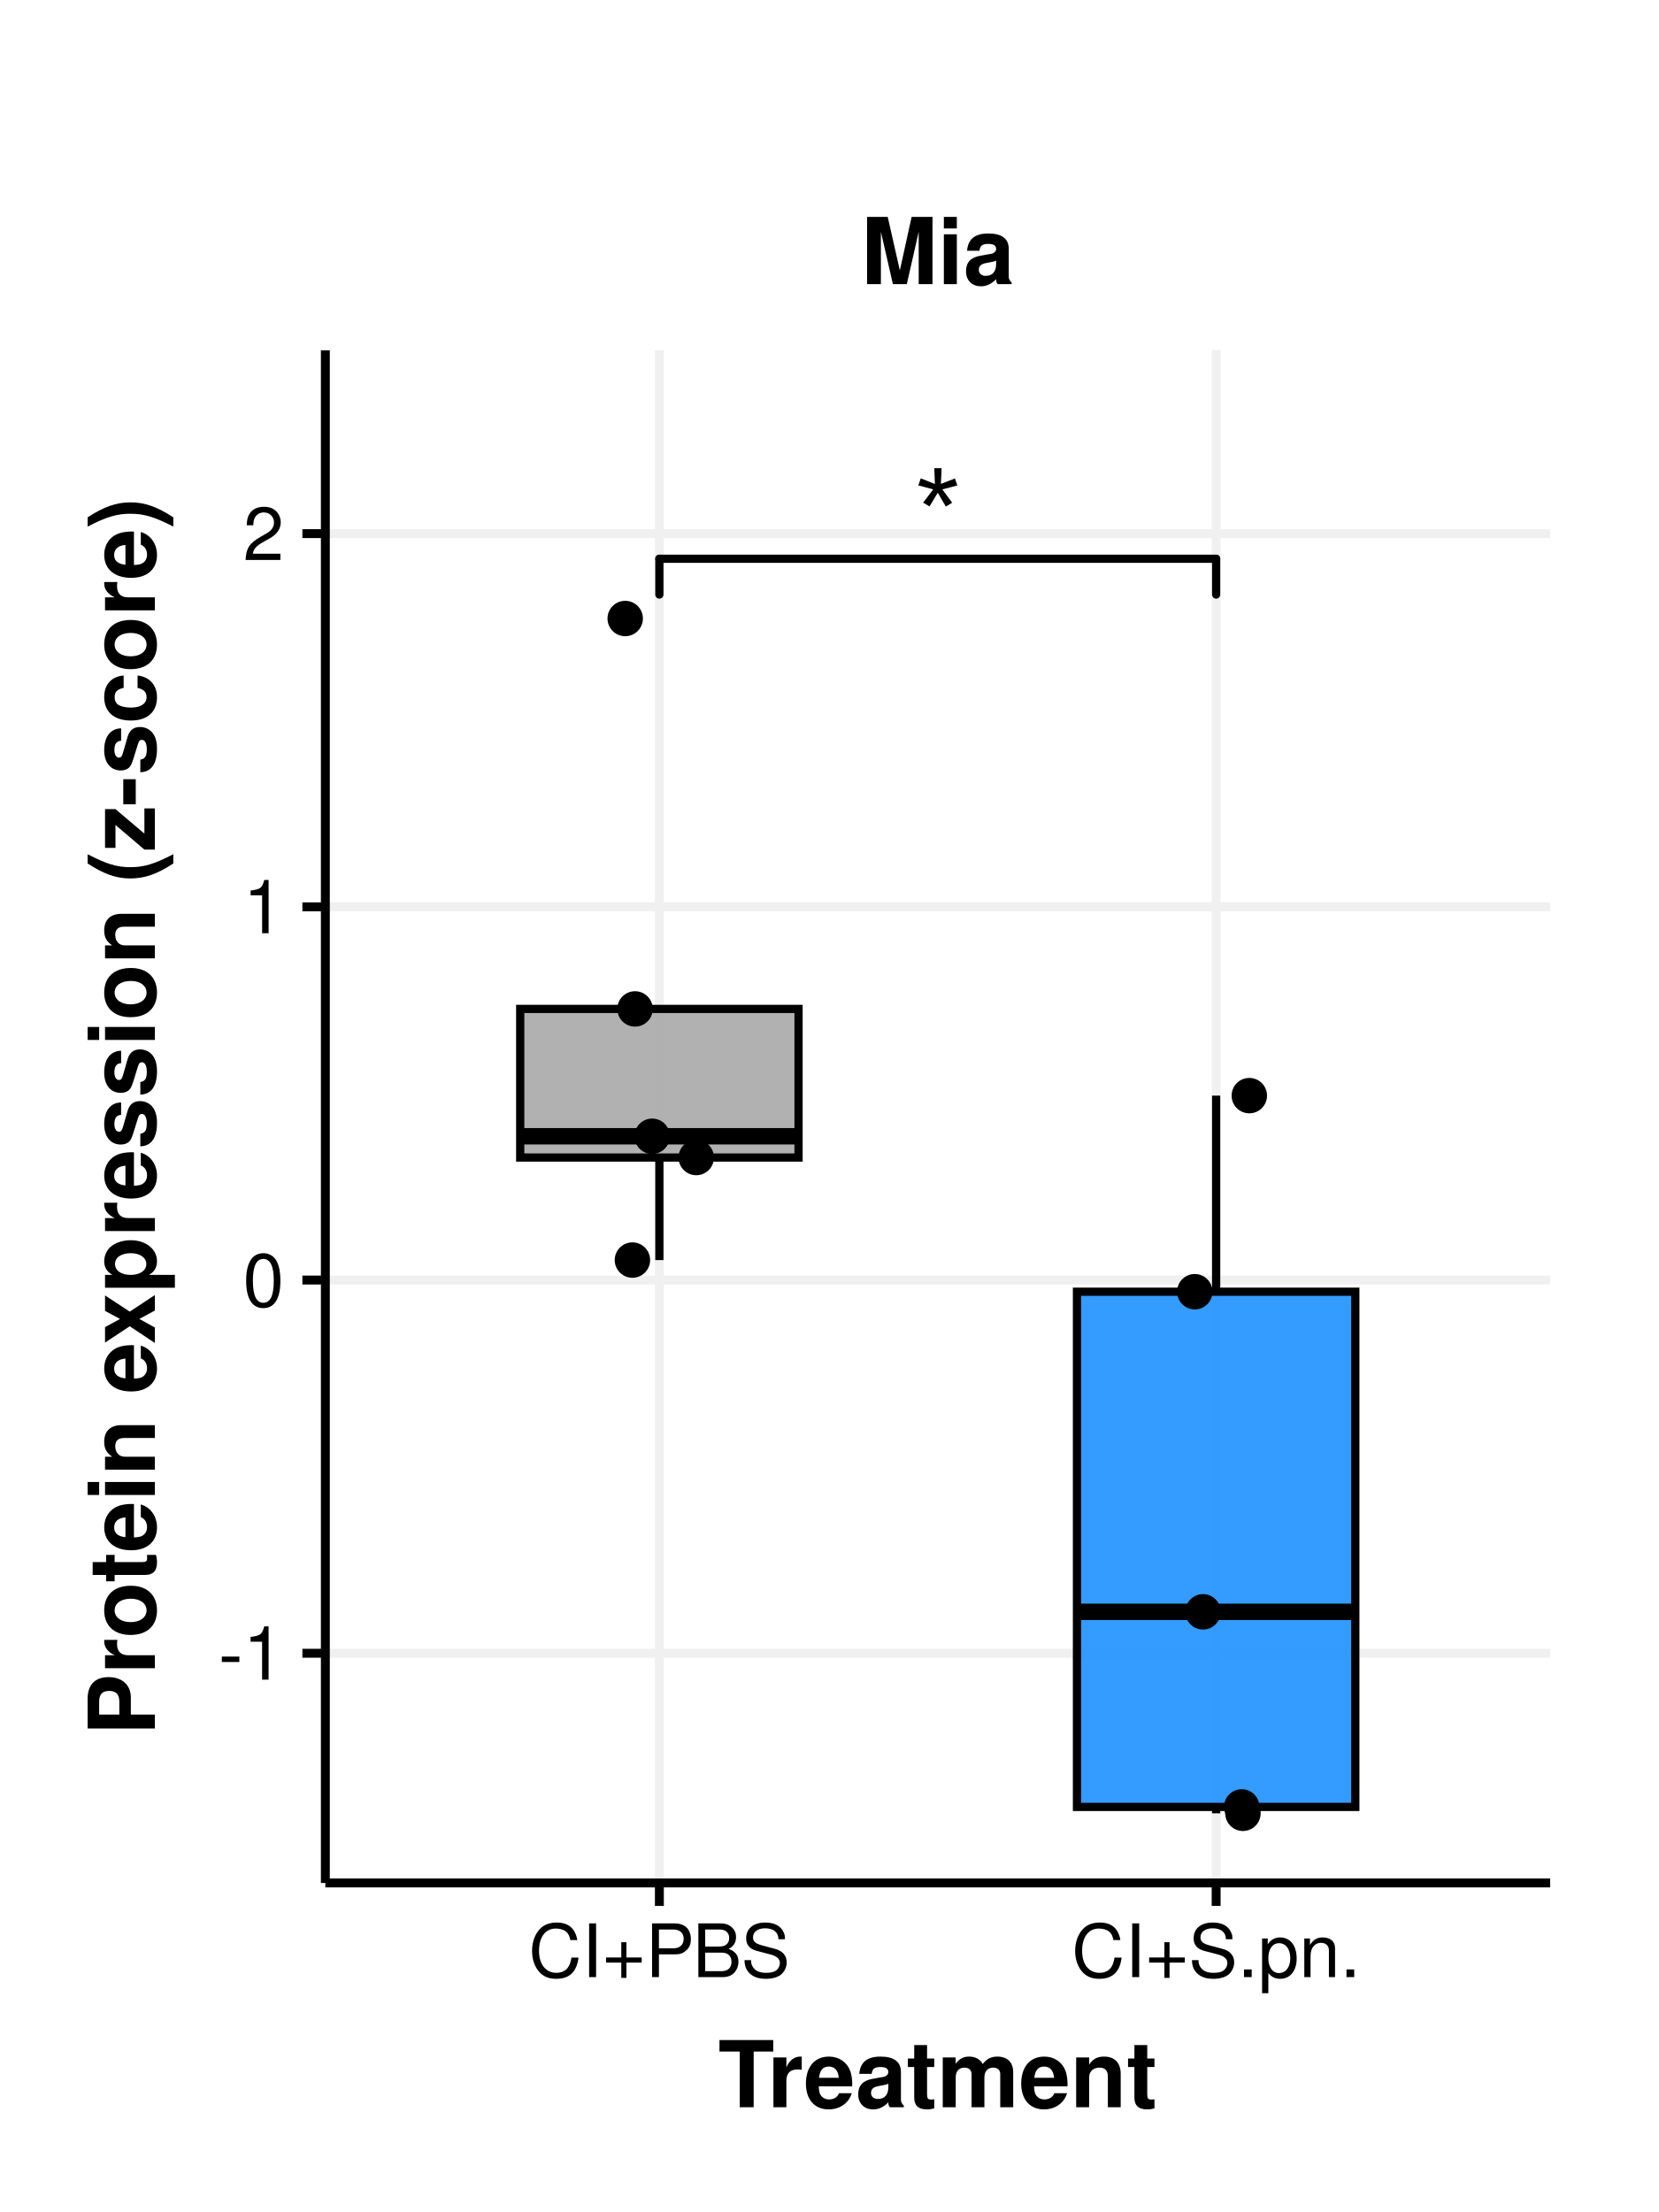
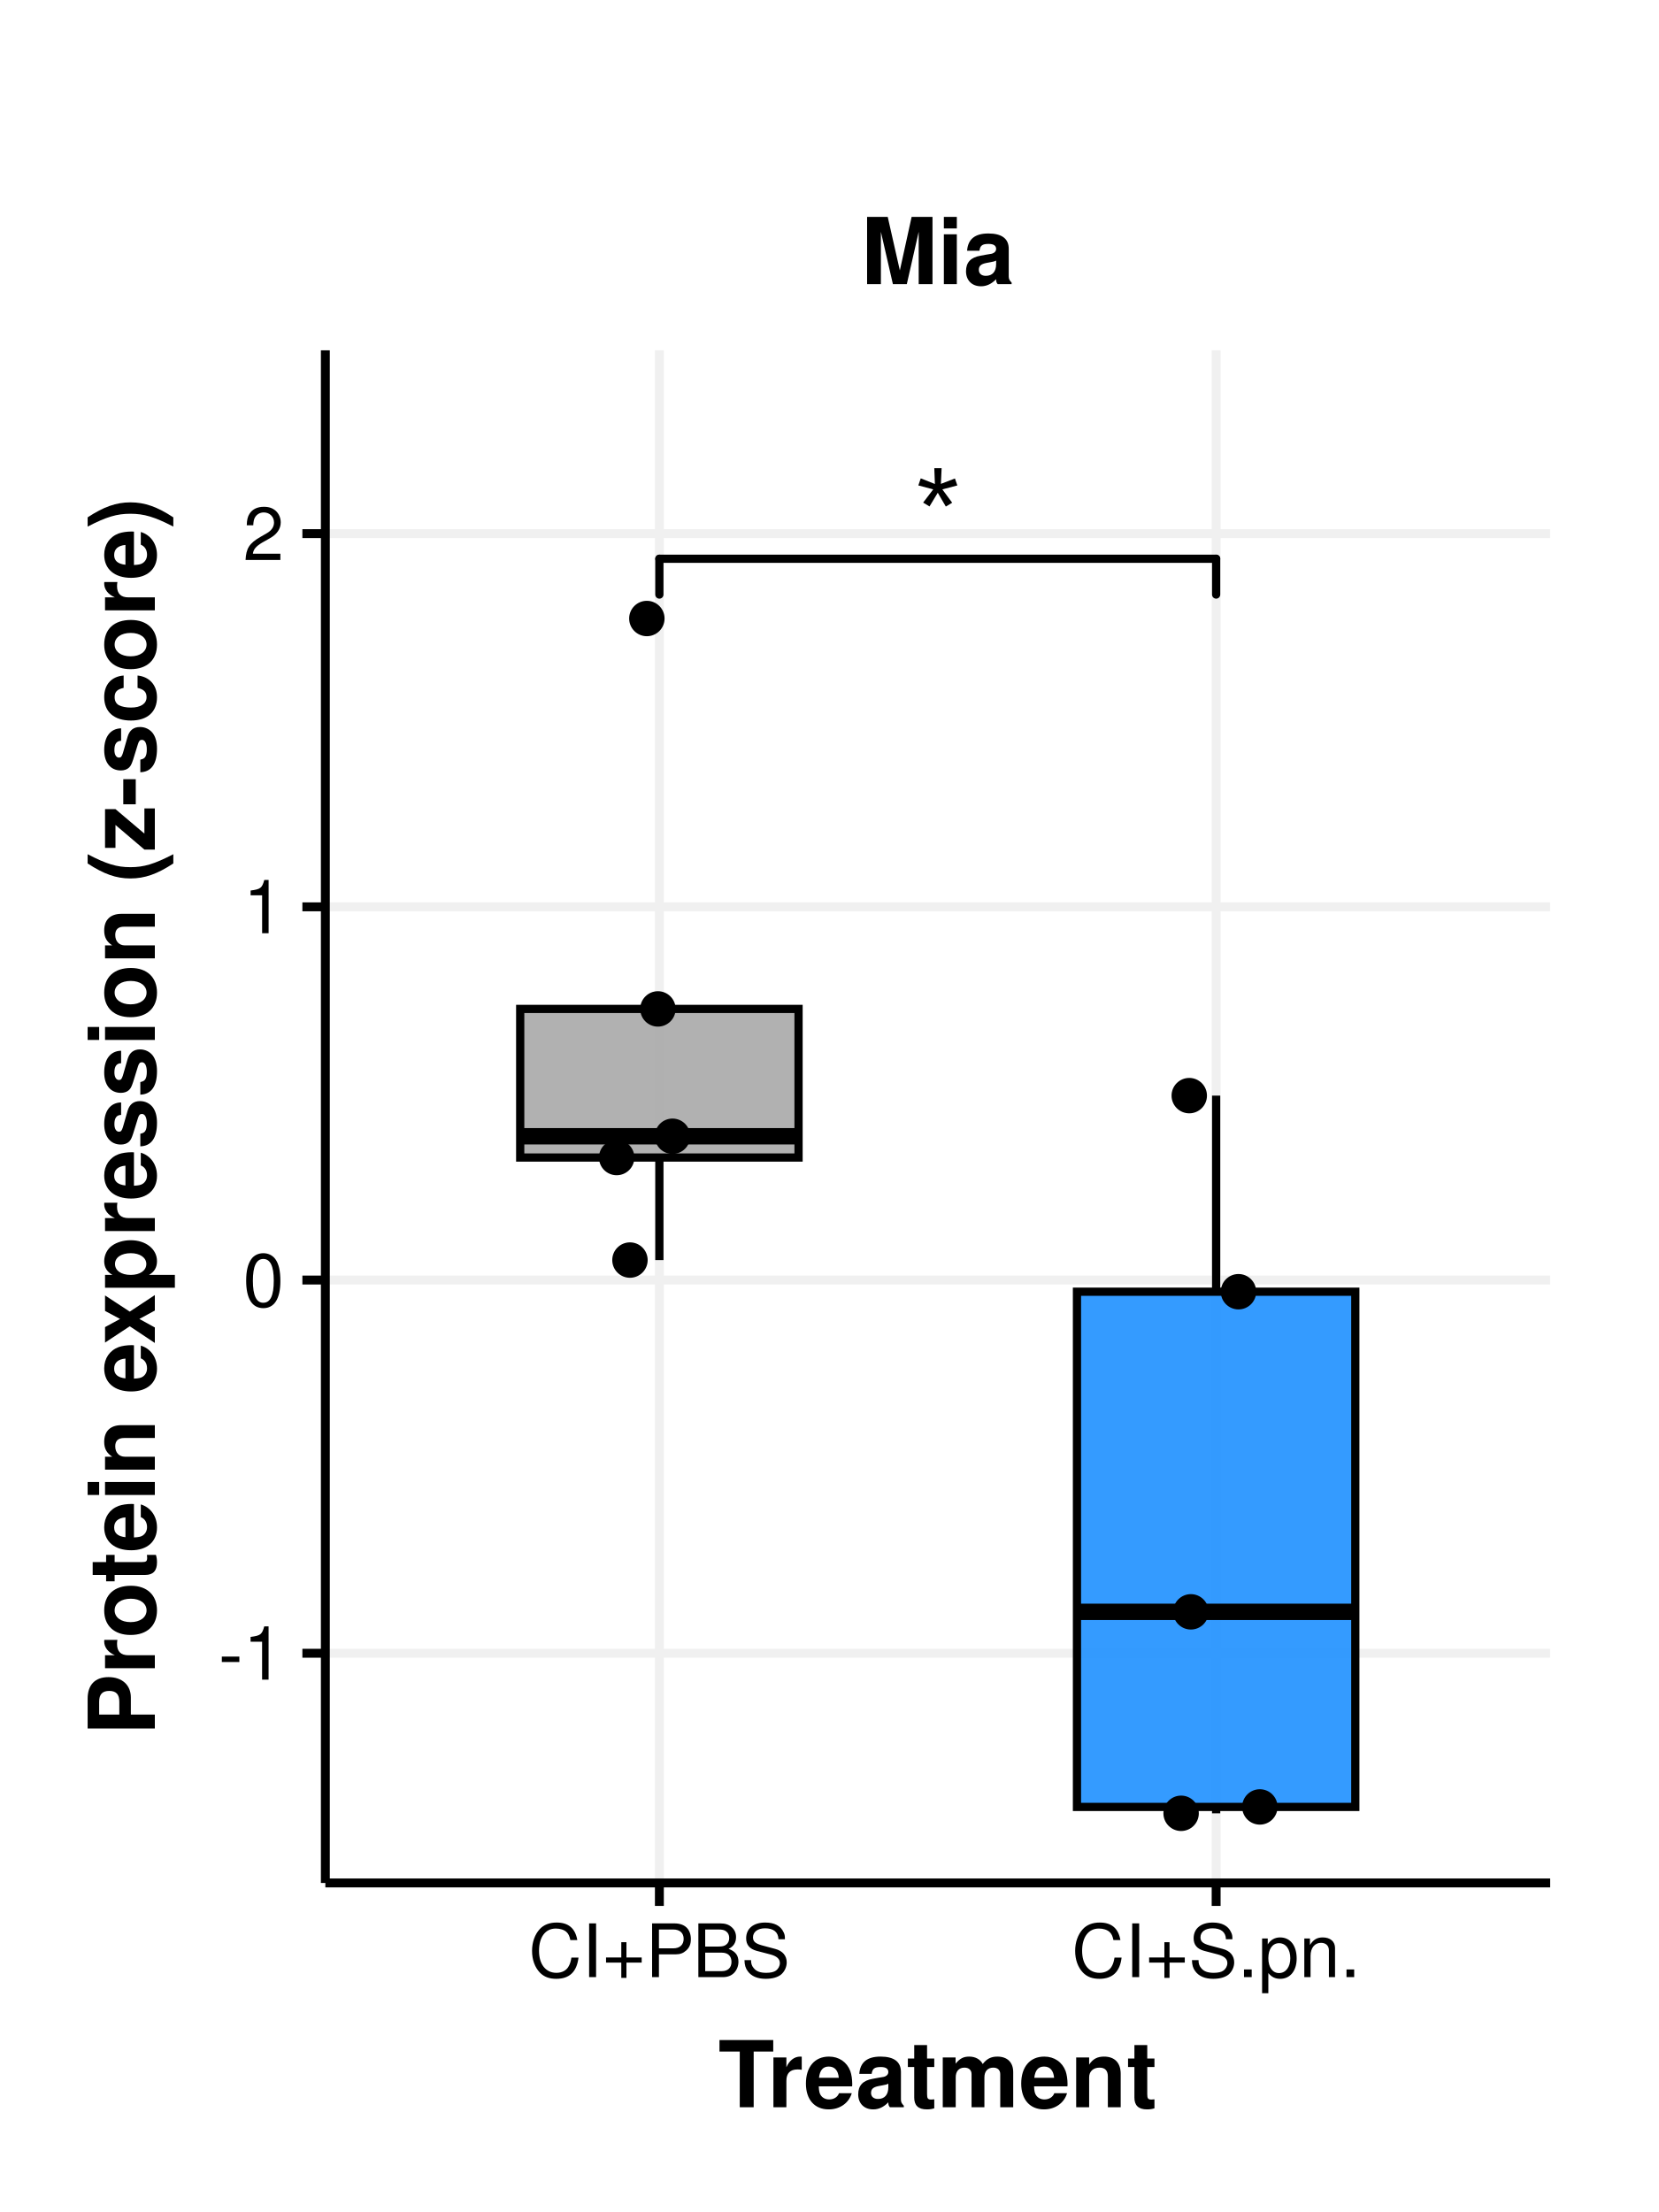
<svg xmlns="http://www.w3.org/2000/svg" class="svglite" width="216.00pt" height="288.00pt" viewBox="0 0 216.00 288.00">
  <defs>
    <style type="text/css">
    .svglite line, .svglite polyline, .svglite polygon, .svglite path, .svglite rect, .svglite circle {
      fill: none;
      stroke: #000000;
      stroke-linecap: round;
      stroke-linejoin: round;
      stroke-miterlimit: 10.00;
    }
    .svglite text {
      white-space: pre;
    }
  </style>
  </defs>
  <rect width="100%" height="100%" style="stroke: none; fill: #FFFFFF;" />
  <defs>
    <clipPath id="cpMC4wMHwyMTYuMDB8MC4wMHwyODguMDA=">
      <rect x="0.00" y="0.00" width="216.00" height="288.00" />
    </clipPath>
  </defs>
  <g clip-path="url(#cpMC4wMHwyMTYuMDB8MC4wMHwyODguMDA=)">
    <rect x="0.00" y="0.00" width="216.00" height="288.00" style="stroke-width: 1.16; stroke: none; fill: #FFFFFF;" />
  </g>
  <defs>
    <clipPath id="cpNDIuMzZ8MjAxLjgzfDQ1LjYxfDI0NS4xNg==">
      <rect x="42.36" y="45.61" width="159.46" height="199.55" />
    </clipPath>
  </defs>
  <g clip-path="url(#cpNDIuMzZ8MjAxLjgzfDQ1LjYxfDI0NS4xNg==)">
    <rect x="42.36" y="45.61" width="159.46" height="199.55" style="stroke-width: 1.16; stroke: none; fill: #FFFFFF;" />
    <polyline points="42.36,215.25 201.83,215.25 " style="stroke-width: 1.16; stroke: #F0F0F0; stroke-linecap: butt;" />
    <polyline points="42.36,166.66 201.83,166.66 " style="stroke-width: 1.16; stroke: #F0F0F0; stroke-linecap: butt;" />
    <polyline points="42.36,118.07 201.83,118.07 " style="stroke-width: 1.16; stroke: #F0F0F0; stroke-linecap: butt;" />
    <polyline points="42.36,69.48 201.83,69.48 " style="stroke-width: 1.16; stroke: #F0F0F0; stroke-linecap: butt;" />
    <polyline points="85.85,245.16 85.85,45.61 " style="stroke-width: 1.16; stroke: #F0F0F0; stroke-linecap: butt;" />
    <polyline points="158.34,245.16 158.34,45.61 " style="stroke-width: 1.16; stroke: #F0F0F0; stroke-linecap: butt;" />
    <text x="122.10" y="70.75" text-anchor="middle" style="font-size: 14.23px; font-family: &quot;Arial&quot;;" textLength="5.54px" lengthAdjust="spacingAndGlyphs">*</text>
    <line x1="85.85" y1="77.41" x2="85.85" y2="72.75" style="stroke-width: 1.07;" />
    <line x1="85.85" y1="72.75" x2="158.34" y2="72.75" style="stroke-width: 1.07;" />
    <line x1="158.34" y1="72.75" x2="158.34" y2="77.41" style="stroke-width: 1.07;" />
    <line x1="85.85" y1="131.36" x2="85.85" y2="131.36" style="stroke-width: 1.07; stroke-linecap: butt;" />
    <line x1="85.85" y1="150.71" x2="85.85" y2="164.06" style="stroke-width: 1.07; stroke-linecap: butt;" />
    <polygon points="67.73,131.36 67.73,150.71 103.97,150.71 103.97,131.36 67.73,131.36 " style="stroke-width: 1.07; stroke-linecap: butt; stroke-linejoin: miter; fill: #A9A9A9; fill-opacity: 0.90;" />
    <line x1="67.73" y1="147.94" x2="103.97" y2="147.94" style="stroke-width: 2.13; stroke-linecap: butt; stroke-linejoin: miter;" />
    <line x1="158.34" y1="168.18" x2="158.34" y2="142.65" style="stroke-width: 1.07; stroke-linecap: butt;" />
    <line x1="158.34" y1="235.26" x2="158.34" y2="236.09" style="stroke-width: 1.07; stroke-linecap: butt;" />
    <polygon points="140.22,168.18 140.22,235.26 176.46,235.26 176.46,168.18 140.22,168.18 " style="stroke-width: 1.07; stroke-linecap: butt; stroke-linejoin: miter; fill: #1E90FF; fill-opacity: 0.90;" />
    <line x1="140.22" y1="209.86" x2="176.46" y2="209.86" style="stroke-width: 2.13; stroke-linecap: butt; stroke-linejoin: miter;" />
-     <circle cx="81.40" cy="80.53" r="1.95" style="stroke-width: 0.71; fill: #000000;" />
-     <circle cx="84.91" cy="147.94" r="1.95" style="stroke-width: 0.71; fill: #000000;" />
-     <circle cx="90.65" cy="150.71" r="1.95" style="stroke-width: 0.71; fill: #000000;" />
-     <circle cx="82.34" cy="164.06" r="1.95" style="stroke-width: 0.71; fill: #000000;" />
-     <circle cx="82.68" cy="131.36" r="1.95" style="stroke-width: 0.71; fill: #000000;" />
-     <circle cx="161.83" cy="236.09" r="1.95" style="stroke-width: 0.71; fill: #000000;" />
-     <circle cx="161.67" cy="235.26" r="1.95" style="stroke-width: 0.71; fill: #000000;" />
-     <circle cx="156.63" cy="209.86" r="1.95" style="stroke-width: 0.71; fill: #000000;" />
-     <circle cx="162.66" cy="142.65" r="1.95" style="stroke-width: 0.71; fill: #000000;" />
-     <circle cx="155.56" cy="168.18" r="1.95" style="stroke-width: 0.71; fill: #000000;" />
+     <circle cx="84.22" cy="80.53" r="1.95" style="stroke-width: 0.71; fill: #000000;" />
+     <circle cx="87.56" cy="147.94" r="1.95" style="stroke-width: 0.71; fill: #000000;" />
+     <circle cx="80.29" cy="150.71" r="1.95" style="stroke-width: 0.71; fill: #000000;" />
+     <circle cx="82.02" cy="164.06" r="1.95" style="stroke-width: 0.71; fill: #000000;" />
+     <circle cx="85.66" cy="131.36" r="1.95" style="stroke-width: 0.71; fill: #000000;" />
+     <circle cx="153.78" cy="236.09" r="1.95" style="stroke-width: 0.71; fill: #000000;" />
+     <circle cx="164.03" cy="235.26" r="1.95" style="stroke-width: 0.71; fill: #000000;" />
+     <circle cx="155.05" cy="209.86" r="1.95" style="stroke-width: 0.71; fill: #000000;" />
+     <circle cx="154.84" cy="142.65" r="1.95" style="stroke-width: 0.71; fill: #000000;" />
+     <circle cx="161.25" cy="168.18" r="1.95" style="stroke-width: 0.71; fill: #000000;" />
    <rect x="42.36" y="45.61" width="159.46" height="199.55" style="stroke-width: 1.16; stroke: none;" />
  </g>
  <g clip-path="url(#cpMC4wMHwyMTYuMDB8MC4wMHwyODguMDA=)">
    <polyline points="42.36,245.16 42.36,45.61 " style="stroke-width: 1.16; stroke-linecap: butt;" />
    <text x="36.98" y="218.69" text-anchor="end" style="font-size: 9.60px; font-family: &quot;Helvetica&quot;;" textLength="8.53px" lengthAdjust="spacingAndGlyphs">-1</text>
    <text x="36.98" y="170.10" text-anchor="end" style="font-size: 9.60px; font-family: &quot;Helvetica&quot;;" textLength="5.34px" lengthAdjust="spacingAndGlyphs">0</text>
    <text x="36.98" y="121.51" text-anchor="end" style="font-size: 9.60px; font-family: &quot;Helvetica&quot;;" textLength="5.34px" lengthAdjust="spacingAndGlyphs">1</text>
    <text x="36.98" y="72.92" text-anchor="end" style="font-size: 9.60px; font-family: &quot;Helvetica&quot;;" textLength="5.34px" lengthAdjust="spacingAndGlyphs">2</text>
    <polyline points="39.37,215.25 42.36,215.25 " style="stroke-width: 1.16; stroke-linecap: butt;" />
    <polyline points="39.37,166.66 42.36,166.66 " style="stroke-width: 1.16; stroke-linecap: butt;" />
    <polyline points="39.37,118.07 42.36,118.07 " style="stroke-width: 1.16; stroke-linecap: butt;" />
    <polyline points="39.37,69.48 42.36,69.48 " style="stroke-width: 1.16; stroke-linecap: butt;" />
    <polyline points="42.36,245.16 201.83,245.16 " style="stroke-width: 1.16; stroke-linecap: butt;" />
    <polyline points="85.85,248.15 85.85,245.16 " style="stroke-width: 1.16; stroke-linecap: butt;" />
    <polyline points="158.34,248.15 158.34,245.16 " style="stroke-width: 1.16; stroke-linecap: butt;" />
    <text x="85.85" y="257.42" text-anchor="middle" style="font-size: 9.60px; font-family: &quot;Helvetica&quot;;" textLength="34.39px" lengthAdjust="spacingAndGlyphs">CI+PBS</text>
    <text x="158.34" y="257.42" text-anchor="middle" style="font-size: 9.60px; font-family: &quot;Helvetica&quot;;" textLength="37.59px" lengthAdjust="spacingAndGlyphs">CI+S.pn.</text>
    <text x="122.10" y="274.36" text-anchor="middle" style="font-size: 12.00px; font-weight: bold; font-family: &quot;Helvetica&quot;;" textLength="58.02px" lengthAdjust="spacingAndGlyphs">Treatment</text>
    <text transform="translate(20.16,145.39) rotate(-90)" text-anchor="middle" style="font-size: 12.00px; font-weight: bold; font-family: &quot;Helvetica&quot;;" textLength="161.39px" lengthAdjust="spacingAndGlyphs">Protein expression (z-score)</text>
    <text x="122.10" y="36.99" text-anchor="middle" style="font-size: 12.00px; font-weight: bold; font-family: &quot;Helvetica&quot;;" textLength="20.00px" lengthAdjust="spacingAndGlyphs">Mia</text>
  </g>
</svg>
